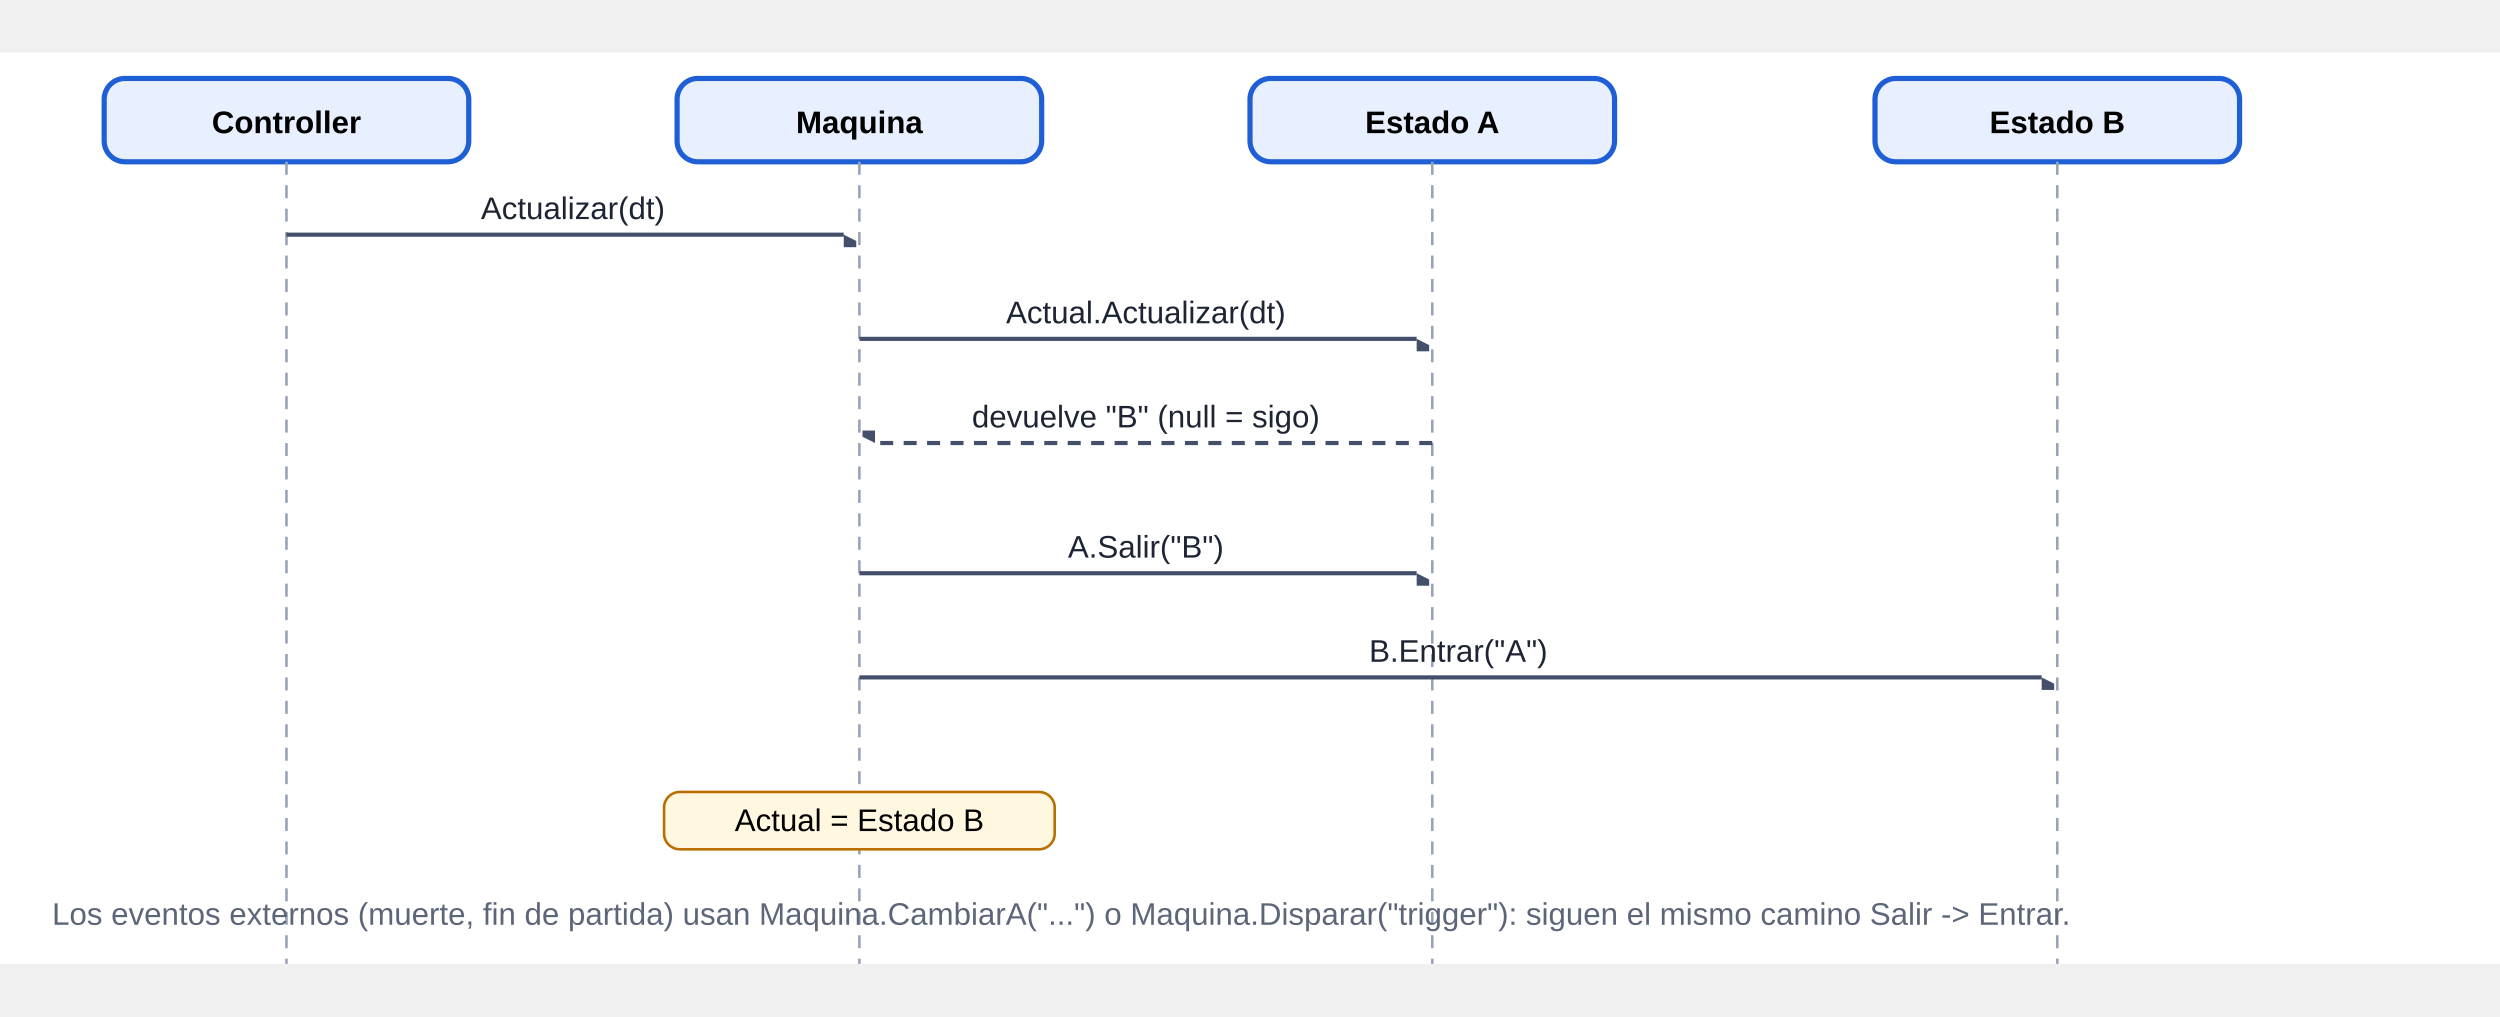
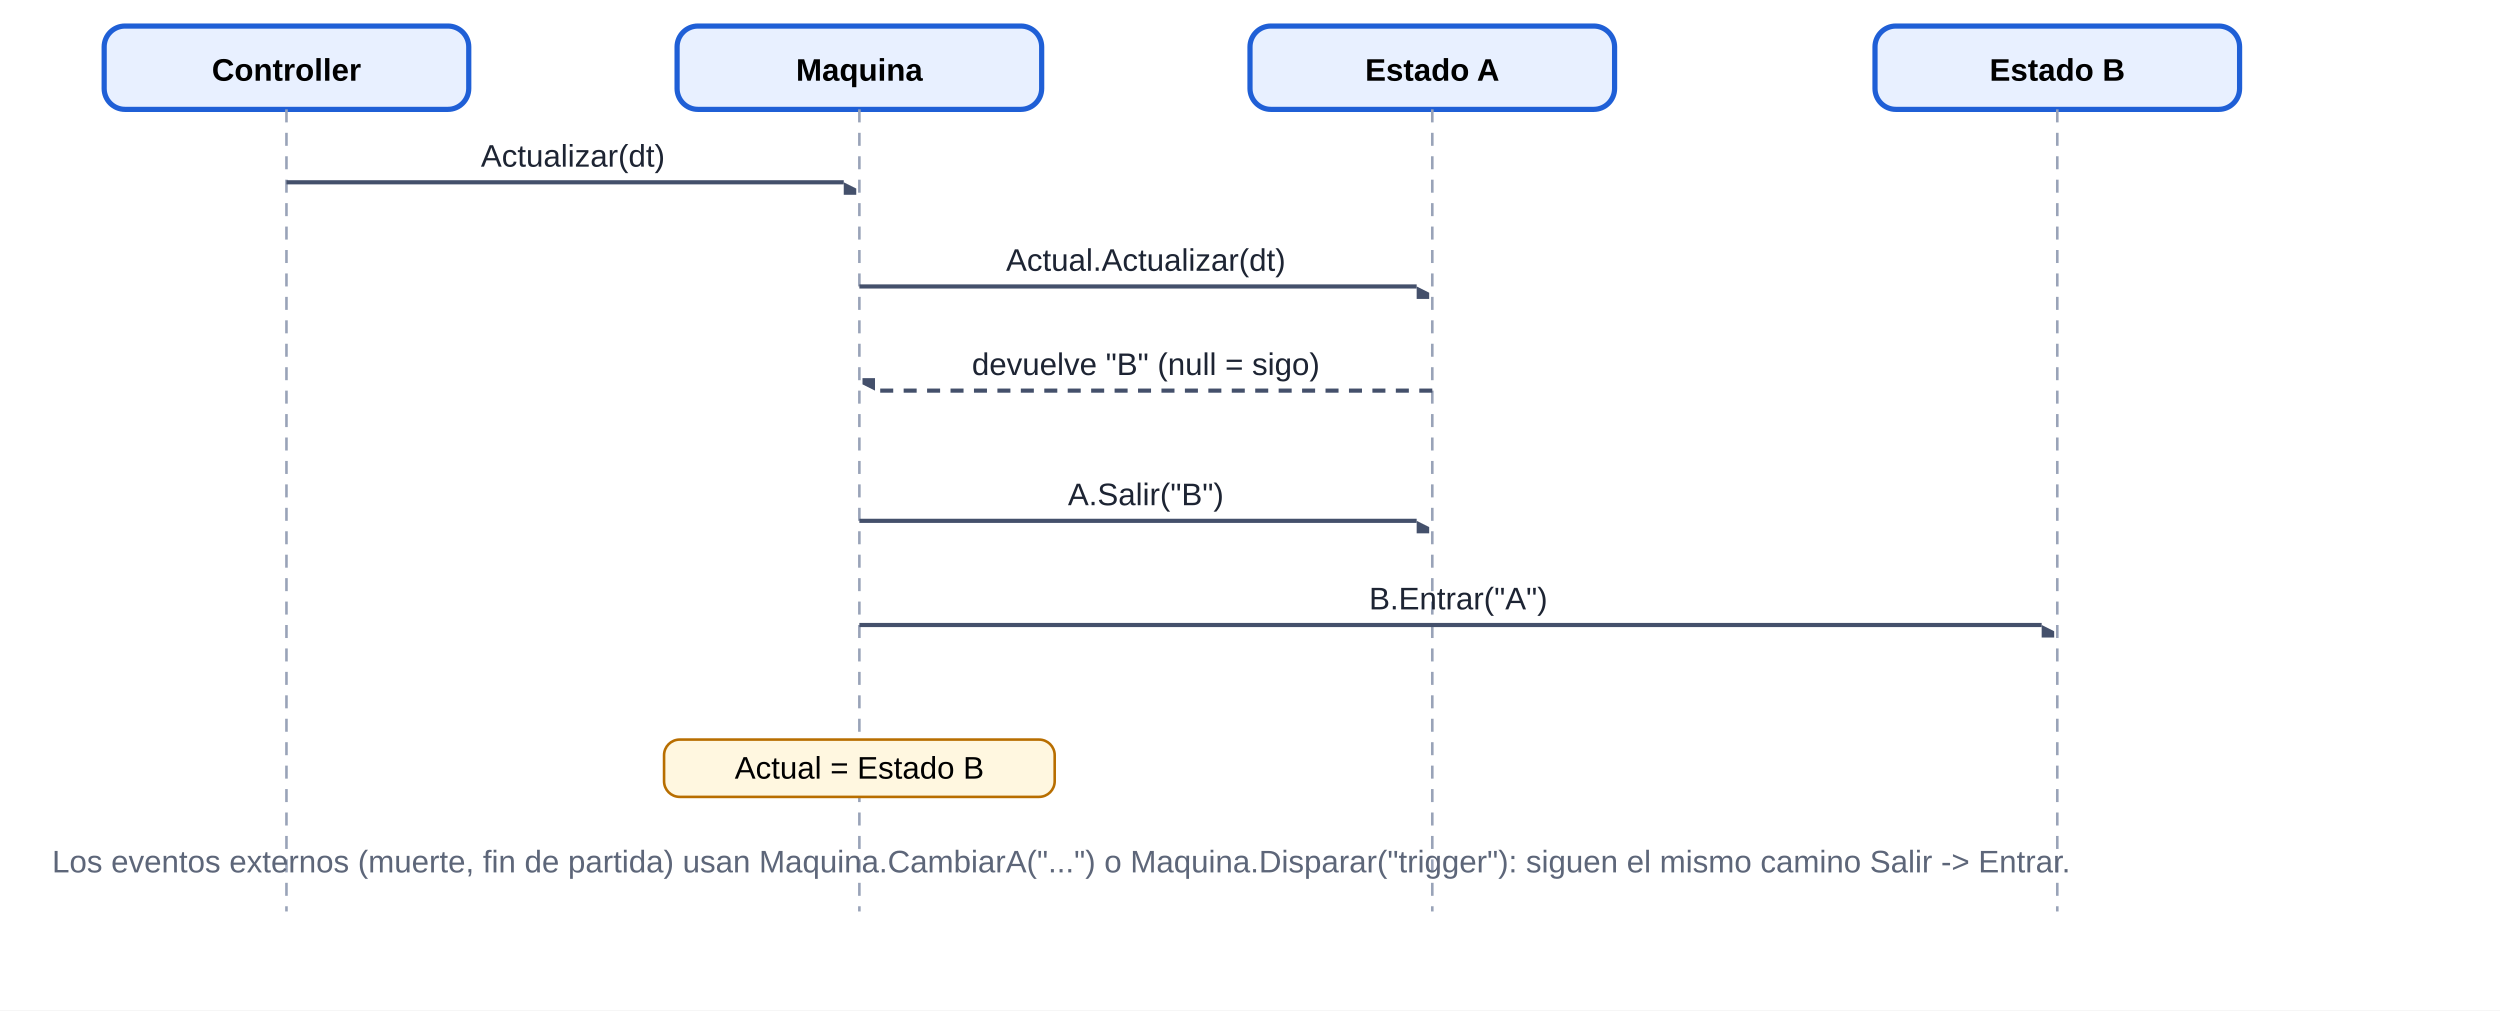
- <svg xmlns="http://www.w3.org/2000/svg" aria-label="Secuencia de un cambio de estado" role="img" viewbox="0 0 960 360" width="960">
-   <rect width="100%" height="100%" fill="#ffffff" />
+ <svg xmlns="http://www.w3.org/2000/svg" viewBox="0 0 960 388" width="960" height="388" aria-label="Secuencia de un cambio de estado" role="img">
+   <rect x="0" y="0" width="960" height="388" fill="#ffffff" />
  <defs>
    <marker id="sq" markerheight="8" markerwidth="8" orient="auto" refx="9" refy="5" viewbox="0 0 10 10">
      <path d="M0,0 L10,5 L0,10 z" fill="#44506b" />
    </marker>
  </defs>
  <g font-family="system-ui,Arial,sans-serif" font-size="12">
    <rect fill="#e8f0ff" height="32" rx="8" stroke="#1f5fd6" stroke-width="2" width="140" x="40" y="10" />
    <text font-weight="700" text-anchor="middle" x="110" y="31">Controller</text>
    <path d="M110,42 L110,350" stroke="#99a3b8" stroke-dasharray="5 4" />
    <rect fill="#e8f0ff" height="32" rx="8" stroke="#1f5fd6" stroke-width="2" width="140" x="260" y="10" />
    <text font-weight="700" text-anchor="middle" x="330" y="31">Maquina</text>
    <path d="M330,42 L330,350" stroke="#99a3b8" stroke-dasharray="5 4" />
    <rect fill="#e8f0ff" height="32" rx="8" stroke="#1f5fd6" stroke-width="2" width="140" x="480" y="10" />
    <text font-weight="700" text-anchor="middle" x="550" y="31">Estado A</text>
    <path d="M550,42 L550,350" stroke="#99a3b8" stroke-dasharray="5 4" />
    <rect fill="#e8f0ff" height="32" rx="8" stroke="#1f5fd6" stroke-width="2" width="140" x="720" y="10" />
    <text font-weight="700" text-anchor="middle" x="790" y="31">Estado B</text>
    <path d="M790,42 L790,350" stroke="#99a3b8" stroke-dasharray="5 4" />
    <path d="M110,70 L324,70" marker-end="url(#sq)" stroke="#44506b" stroke-width="1.6" />
    <text fill="#1d2433" text-anchor="middle" x="220" y="64">Actualizar(dt)</text>
    <path d="M330,110 L544,110" marker-end="url(#sq)" stroke="#44506b" stroke-width="1.6" />
    <text fill="#1d2433" text-anchor="middle" x="440" y="104">Actual.Actualizar(dt)</text>
    <path d="M550,150 L336,150" marker-end="url(#sq)" stroke="#44506b" stroke-dasharray="5 4" stroke-width="1.6" />
    <text fill="#1d2433" text-anchor="middle" x="440" y="144">devuelve "B"  (null = sigo)</text>
    <path d="M330,200 L544,200" marker-end="url(#sq)" stroke="#44506b" stroke-width="1.6" />
    <text fill="#1d2433" text-anchor="middle" x="440" y="194">A.Salir("B")</text>
    <path d="M330,240 L784,240" marker-end="url(#sq)" stroke="#44506b" stroke-width="1.6" />
    <text fill="#1d2433" text-anchor="middle" x="560" y="234">B.Entrar("A")</text>
    <rect fill="#fff7e0" height="22" rx="6" stroke="#b86e00" width="150" x="255" y="284" />
    <text text-anchor="middle" x="330" y="299">Actual = Estado B</text>
    <text fill="#5d6679" x="20" y="335">Los eventos externos (muerte, fin de partida) usan Maquina.CambiarA("...") o Maquina.Disparar("trigger"): siguen el mismo camino Salir -&gt; Entrar.</text>
  </g>
</svg>
